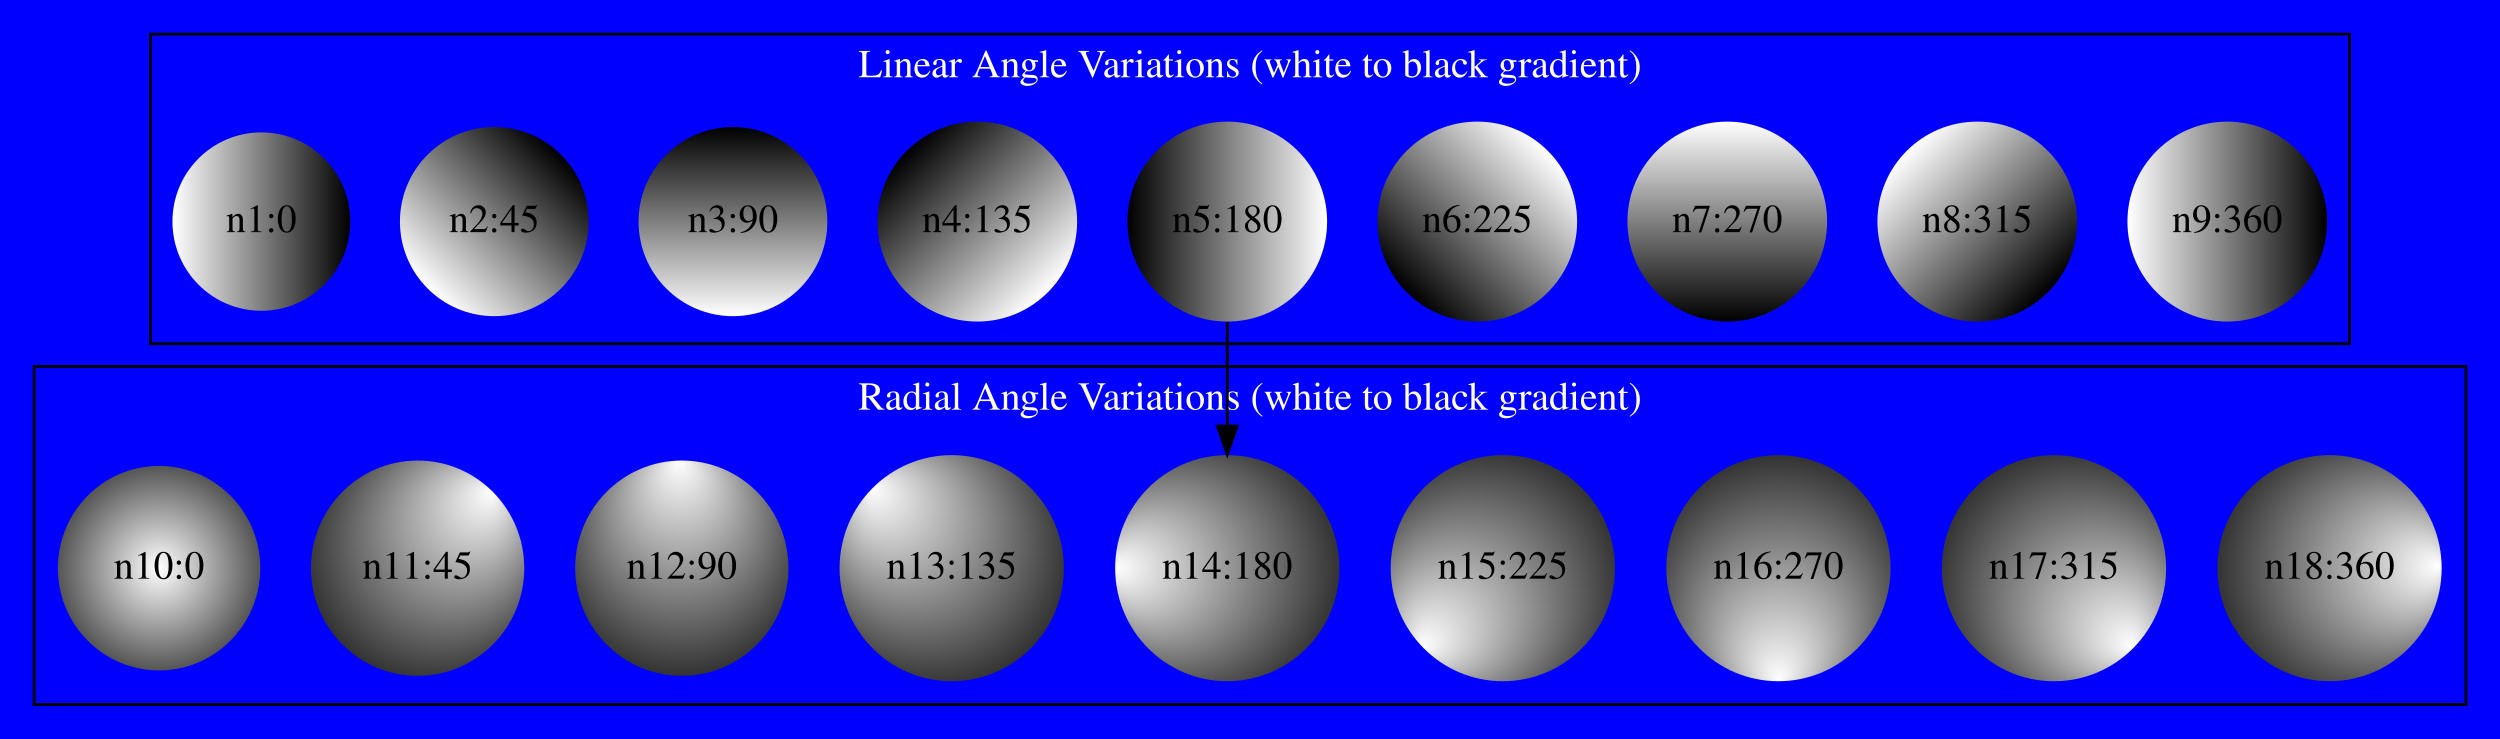
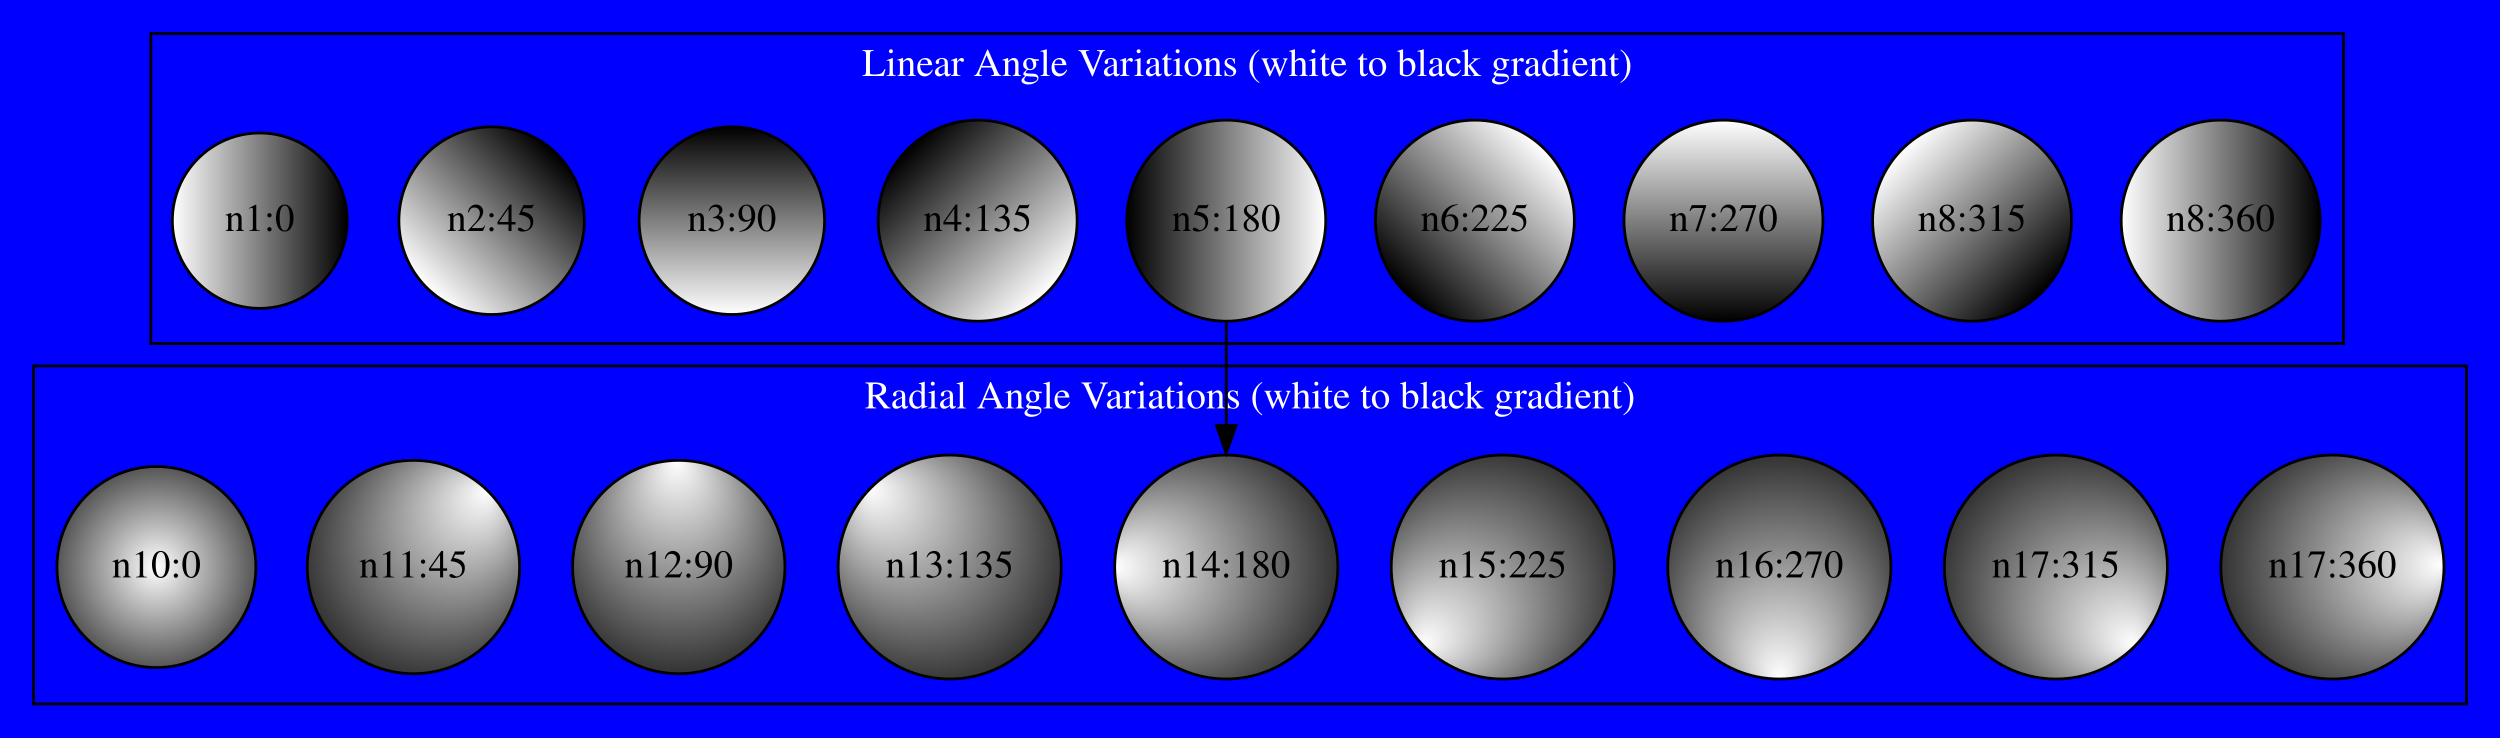
- <svg xmlns="http://www.w3.org/2000/svg" width="880pt" height="260pt" viewBox="0.00 0.00 880.00 260.00">
-   <g id="graph1" class="graph" transform="scale(1 1) rotate(0) translate(4 256)">
-     <polygon fill="blue" stroke="blue" points="-4,5 -4,-256 877,-256 877,5 -4,5" />
+ <svg xmlns="http://www.w3.org/2000/svg" width="895pt" height="264pt" viewBox="0.00 0.00 895.00 264.00">
+   <g id="graph1" class="graph" transform="scale(1 1) rotate(0) translate(4 260)">
+     <polygon fill="blue" stroke="blue" points="-4,5 -4,-260 892,-260 892,5 -4,5" />
    <g id="graph2" class="cluster">
-       <polygon fill="blue" stroke="black" points="49,-135 49,-244 823,-244 823,-135 49,-135" />
-       <text text-anchor="middle" x="436" y="-228.8" font-family="Times,serif" font-size="14.00" fill="white">Linear Angle Variations (white to black gradient)</text>
+       <polygon fill="blue" stroke="black" points="50,-137 50,-248 835,-248 835,-137 50,-137" />
+       <text text-anchor="middle" x="442.5" y="-232.8" font-family="Times,serif" font-size="14.00" fill="white">Linear Angle Variations (white to black gradient)</text>
    </g>
    <g id="graph3" class="cluster">
-       <polygon fill="blue" stroke="black" points="8,-8 8,-127 864,-127 864,-8 8,-8" />
-       <text text-anchor="middle" x="436" y="-111.8" font-family="Times,serif" font-size="14.00" fill="white">Radial Angle Variations (white to black gradient)</text>
+       <polygon fill="blue" stroke="black" points="8,-8 8,-129 879,-129 879,-8 8,-8" />
+       <text text-anchor="middle" x="443.5" y="-113.8" font-family="Times,serif" font-size="14.00" fill="white">Radial Angle Variations (white to black gradient)</text>
    </g>
    <g id="node2" class="node">
      <defs>
-         <linearGradient id="l_0" gradientUnits="userSpaceOnUse" x1="744.855" y1="-178" x2="815.145" y2="-178">
+         <linearGradient id="l_0" gradientUnits="userSpaceOnUse" x1="755.381" y1="-181" x2="826.619" y2="-181">
          <stop offset="0" style="stop-color:white;stop-opacity:1.;" />
          <stop offset="1" style="stop-color:black;stop-opacity:1.;" />
        </linearGradient>
      </defs>
-       <ellipse fill="url(#l_0)" cx="780" cy="-178" rx="35.145" ry="35.194" />
-       <text text-anchor="middle" x="780" y="-174.3" font-family="Times,serif" font-size="14.00">n9:360</text>
+       <ellipse fill="url(#l_0)" stroke="black" cx="791" cy="-181" rx="35.619" ry="35.995" />
+       <text text-anchor="middle" x="791" y="-177.3" font-family="Times,serif" font-size="14.00">n8:360</text>
    </g>
    <g id="node3" class="node">
      <defs>
-         <linearGradient id="l_1" gradientUnits="userSpaceOnUse" x1="667.148" y1="-202.886" x2="716.852" y2="-153.114">
+         <linearGradient id="l_1" gradientUnits="userSpaceOnUse" x1="676.813" y1="-206.453" x2="727.187" y2="-155.547">
          <stop offset="0" style="stop-color:white;stop-opacity:1.;" />
          <stop offset="1" style="stop-color:black;stop-opacity:1.;" />
        </linearGradient>
      </defs>
-       <ellipse fill="url(#l_1)" cx="692" cy="-178" rx="35.145" ry="35.194" />
-       <text text-anchor="middle" x="692" y="-174.3" font-family="Times,serif" font-size="14.00">n8:315</text>
+       <ellipse fill="url(#l_1)" stroke="black" cx="702" cy="-181" rx="35.619" ry="35.995" />
+       <text text-anchor="middle" x="702" y="-177.3" font-family="Times,serif" font-size="14.00">n8:315</text>
    </g>
    <g id="node4" class="node">
      <defs>
-         <linearGradient id="l_2" gradientUnits="userSpaceOnUse" x1="604" y1="-213.194" x2="604" y2="-142.806">
+         <linearGradient id="l_2" gradientUnits="userSpaceOnUse" x1="613" y1="-216.995" x2="613" y2="-145.005">
          <stop offset="0" style="stop-color:white;stop-opacity:1.;" />
          <stop offset="1" style="stop-color:black;stop-opacity:1.;" />
        </linearGradient>
      </defs>
-       <ellipse fill="url(#l_2)" cx="604" cy="-178" rx="35.145" ry="35.194" />
-       <text text-anchor="middle" x="604" y="-174.3" font-family="Times,serif" font-size="14.00">n7:270</text>
+       <ellipse fill="url(#l_2)" stroke="black" cx="613" cy="-181" rx="35.619" ry="35.995" />
+       <text text-anchor="middle" x="613" y="-177.3" font-family="Times,serif" font-size="14.00">n7:270</text>
    </g>
    <g id="node5" class="node">
      <defs>
-         <linearGradient id="l_3" gradientUnits="userSpaceOnUse" x1="540.852" y1="-202.886" x2="491.148" y2="-153.114">
+         <linearGradient id="l_3" gradientUnits="userSpaceOnUse" x1="549.187" y1="-206.453" x2="498.813" y2="-155.547">
          <stop offset="0" style="stop-color:white;stop-opacity:1.;" />
          <stop offset="1" style="stop-color:black;stop-opacity:1.;" />
        </linearGradient>
      </defs>
-       <ellipse fill="url(#l_3)" cx="516" cy="-178" rx="35.145" ry="35.194" />
-       <text text-anchor="middle" x="516" y="-174.3" font-family="Times,serif" font-size="14.00">n6:225</text>
+       <ellipse fill="url(#l_3)" stroke="black" cx="524" cy="-181" rx="35.619" ry="35.995" />
+       <text text-anchor="middle" x="524" y="-177.3" font-family="Times,serif" font-size="14.00">n6:225</text>
    </g>
    <g id="node6" class="node">
      <defs>
-         <linearGradient id="l_4" gradientUnits="userSpaceOnUse" x1="463.145" y1="-178" x2="392.855" y2="-178">
+         <linearGradient id="l_4" gradientUnits="userSpaceOnUse" x1="470.619" y1="-181" x2="399.381" y2="-181">
          <stop offset="0" style="stop-color:white;stop-opacity:1.;" />
          <stop offset="1" style="stop-color:black;stop-opacity:1.;" />
        </linearGradient>
      </defs>
-       <ellipse fill="url(#l_4)" cx="428" cy="-178" rx="35.145" ry="35.194" />
-       <text text-anchor="middle" x="428" y="-174.3" font-family="Times,serif" font-size="14.00">n5:180</text>
+       <ellipse fill="url(#l_4)" stroke="black" cx="435" cy="-181" rx="35.619" ry="35.995" />
+       <text text-anchor="middle" x="435" y="-177.3" font-family="Times,serif" font-size="14.00">n5:180</text>
    </g>
    <g id="node16" class="node">
      <defs>
        <radialGradient id="r_5" cx="50%" cy="50%" r="75%" fx="0%" fy="50%">
          <stop offset="0" style="stop-color:white;stop-opacity:1.;" />
          <stop offset="1" style="stop-color:black;stop-opacity:1.;" />
        </radialGradient>
      </defs>
-       <ellipse fill="url(#r_5)" cx="428" cy="-56" rx="39.469" ry="39.794" />
-       <text text-anchor="middle" x="428" y="-52.3" font-family="Times,serif" font-size="14.00">n14:180</text>
+       <ellipse fill="url(#r_5)" stroke="black" cx="435" cy="-57" rx="39.946" ry="40.094" />
+       <text text-anchor="middle" x="435" y="-53.3" font-family="Times,serif" font-size="14.00">n14:180</text>
    </g>
    <g id="edge4" class="edge">
-       <path fill="none" stroke="black" d="M428,-142.613C428,-131.25 428,-118.379 428,-106.133" />
-       <polygon fill="black" stroke="black" points="431.5,-106.04 428,-96.04 424.5,-106.04 431.5,-106.04" />
+       <path fill="none" stroke="black" d="M435,-145.04C435,-133.488 435,-120.402 435,-107.952" />
+       <polygon fill="black" stroke="black" points="438.5,-107.69 435,-97.69 431.5,-107.69 438.5,-107.69" />
    </g>
    <g id="node7" class="node">
      <defs>
-         <linearGradient id="l_6" gradientUnits="userSpaceOnUse" x1="364.852" y1="-153.114" x2="315.148" y2="-202.886">
+         <linearGradient id="l_6" gradientUnits="userSpaceOnUse" x1="371.187" y1="-155.547" x2="320.813" y2="-206.453">
          <stop offset="0" style="stop-color:white;stop-opacity:1.;" />
          <stop offset="1" style="stop-color:black;stop-opacity:1.;" />
        </linearGradient>
      </defs>
-       <ellipse fill="url(#l_6)" cx="340" cy="-178" rx="35.145" ry="35.194" />
-       <text text-anchor="middle" x="340" y="-174.3" font-family="Times,serif" font-size="14.00">n4:135</text>
+       <ellipse fill="url(#l_6)" stroke="black" cx="346" cy="-181" rx="35.619" ry="35.995" />
+       <text text-anchor="middle" x="346" y="-177.3" font-family="Times,serif" font-size="14.00">n4:135</text>
    </g>
    <g id="node8" class="node">
      <defs>
-         <linearGradient id="l_7" gradientUnits="userSpaceOnUse" x1="254" y1="-144.705" x2="254" y2="-211.295">
+         <linearGradient id="l_7" gradientUnits="userSpaceOnUse" x1="258" y1="-147.405" x2="258" y2="-214.595">
          <stop offset="0" style="stop-color:white;stop-opacity:1.;" />
          <stop offset="1" style="stop-color:black;stop-opacity:1.;" />
        </linearGradient>
      </defs>
-       <ellipse fill="url(#l_7)" cx="254" cy="-178" rx="33.221" ry="33.295" />
-       <text text-anchor="middle" x="254" y="-174.3" font-family="Times,serif" font-size="14.00">n3:90 </text>
+       <ellipse fill="url(#l_7)" stroke="black" cx="258" cy="-181" rx="33.199" ry="33.595" />
+       <text text-anchor="middle" x="258" y="-177.3" font-family="Times,serif" font-size="14.00">n3:90 </text>
    </g>
    <g id="node9" class="node">
      <defs>
-         <linearGradient id="l_8" gradientUnits="userSpaceOnUse" x1="146.509" y1="-154.457" x2="193.491" y2="-201.543">
+         <linearGradient id="l_8" gradientUnits="userSpaceOnUse" x1="148.525" y1="-157.245" x2="195.475" y2="-204.755">
          <stop offset="0" style="stop-color:white;stop-opacity:1.;" />
          <stop offset="1" style="stop-color:black;stop-opacity:1.;" />
        </linearGradient>
      </defs>
-       <ellipse fill="url(#l_8)" cx="170" cy="-178" rx="33.221" ry="33.295" />
-       <text text-anchor="middle" x="170" y="-174.3" font-family="Times,serif" font-size="14.00">n2:45 </text>
+       <ellipse fill="url(#l_8)" stroke="black" cx="172" cy="-181" rx="33.199" ry="33.595" />
+       <text text-anchor="middle" x="172" y="-177.3" font-family="Times,serif" font-size="14.00">n2:45 </text>
    </g>
    <g id="node10" class="node">
      <defs>
-         <linearGradient id="l_9" gradientUnits="userSpaceOnUse" x1="56.703" y1="-178" x2="119.296" y2="-178">
+         <linearGradient id="l_9" gradientUnits="userSpaceOnUse" x1="57.703" y1="-181" x2="120.296" y2="-181">
          <stop offset="0" style="stop-color:white;stop-opacity:1.;" />
          <stop offset="1" style="stop-color:black;stop-opacity:1.;" />
        </linearGradient>
      </defs>
-       <ellipse fill="url(#l_9)" cx="88" cy="-178" rx="31.297" ry="31.396" />
-       <text text-anchor="middle" x="88" y="-174.3" font-family="Times,serif" font-size="14.00">n1:0  </text>
+       <ellipse fill="url(#l_9)" stroke="black" cx="89" cy="-181" rx="31.297" ry="31.396" />
+       <text text-anchor="middle" x="89" y="-177.3" font-family="Times,serif" font-size="14.00">n1:0  </text>
    </g>
    <g id="node12" class="node">
      <defs>
        <radialGradient id="r_10" cx="50%" cy="50%" r="75%" fx="99%" fy="49%">
          <stop offset="0" style="stop-color:white;stop-opacity:1.;" />
          <stop offset="1" style="stop-color:black;stop-opacity:1.;" />
        </radialGradient>
      </defs>
-       <ellipse fill="url(#r_10)" cx="816" cy="-56" rx="39.469" ry="39.794" />
-       <text text-anchor="middle" x="816" y="-52.3" font-family="Times,serif" font-size="14.00">n18:360</text>
+       <ellipse fill="url(#r_10)" stroke="black" cx="831" cy="-57" rx="39.946" ry="40.094" />
+       <text text-anchor="middle" x="831" y="-53.3" font-family="Times,serif" font-size="14.00">n17:360</text>
    </g>
    <g id="node13" class="node">
      <defs>
        <radialGradient id="r_11" cx="50%" cy="50%" r="75%" fx="85%" fy="85%">
          <stop offset="0" style="stop-color:white;stop-opacity:1.;" />
          <stop offset="1" style="stop-color:black;stop-opacity:1.;" />
        </radialGradient>
      </defs>
-       <ellipse fill="url(#r_11)" cx="719" cy="-56" rx="39.469" ry="39.794" />
-       <text text-anchor="middle" x="719" y="-52.3" font-family="Times,serif" font-size="14.00">n17:315</text>
+       <ellipse fill="url(#r_11)" stroke="black" cx="732" cy="-57" rx="39.946" ry="40.094" />
+       <text text-anchor="middle" x="732" y="-53.3" font-family="Times,serif" font-size="14.00">n17:315</text>
    </g>
    <g id="node14" class="node">
      <defs>
        <radialGradient id="r_12" cx="50%" cy="50%" r="75%" fx="50%" fy="100%">
          <stop offset="0" style="stop-color:white;stop-opacity:1.;" />
          <stop offset="1" style="stop-color:black;stop-opacity:1.;" />
        </radialGradient>
      </defs>
-       <ellipse fill="url(#r_12)" cx="622" cy="-56" rx="39.469" ry="39.794" />
-       <text text-anchor="middle" x="622" y="-52.3" font-family="Times,serif" font-size="14.00">n16:270</text>
+       <ellipse fill="url(#r_12)" stroke="black" cx="633" cy="-57" rx="39.946" ry="40.094" />
+       <text text-anchor="middle" x="633" y="-53.3" font-family="Times,serif" font-size="14.00">n16:270</text>
    </g>
    <g id="node15" class="node">
      <defs>
        <radialGradient id="r_13" cx="50%" cy="50%" r="75%" fx="14%" fy="85%">
          <stop offset="0" style="stop-color:white;stop-opacity:1.;" />
          <stop offset="1" style="stop-color:black;stop-opacity:1.;" />
        </radialGradient>
      </defs>
-       <ellipse fill="url(#r_13)" cx="525" cy="-56" rx="39.469" ry="39.794" />
-       <text text-anchor="middle" x="525" y="-52.3" font-family="Times,serif" font-size="14.00">n15:225</text>
+       <ellipse fill="url(#r_13)" stroke="black" cx="534" cy="-57" rx="39.946" ry="40.094" />
+       <text text-anchor="middle" x="534" y="-53.3" font-family="Times,serif" font-size="14.00">n15:225</text>
    </g>
    <g id="node17" class="node">
      <defs>
        <radialGradient id="r_14" cx="50%" cy="50%" r="75%" fx="14%" fy="14%">
          <stop offset="0" style="stop-color:white;stop-opacity:1.;" />
          <stop offset="1" style="stop-color:black;stop-opacity:1.;" />
        </radialGradient>
      </defs>
-       <ellipse fill="url(#r_14)" cx="331" cy="-56" rx="39.469" ry="39.794" />
-       <text text-anchor="middle" x="331" y="-52.3" font-family="Times,serif" font-size="14.00">n13:135</text>
+       <ellipse fill="url(#r_14)" stroke="black" cx="336" cy="-57" rx="39.946" ry="40.094" />
+       <text text-anchor="middle" x="336" y="-53.3" font-family="Times,serif" font-size="14.00">n13:135</text>
    </g>
    <g id="node18" class="node">
      <defs>
        <radialGradient id="r_15" cx="50%" cy="50%" r="75%" fx="49%" fy="0%">
          <stop offset="0" style="stop-color:white;stop-opacity:1.;" />
          <stop offset="1" style="stop-color:black;stop-opacity:1.;" />
        </radialGradient>
      </defs>
-       <ellipse fill="url(#r_15)" cx="236" cy="-56" rx="37.544" ry="37.894" />
-       <text text-anchor="middle" x="236" y="-52.3" font-family="Times,serif" font-size="14.00">n12:90 </text>
+       <ellipse fill="url(#r_15)" stroke="black" cx="239" cy="-57" rx="38.021" ry="38.194" />
+       <text text-anchor="middle" x="239" y="-53.3" font-family="Times,serif" font-size="14.00">n12:90 </text>
    </g>
    <g id="node19" class="node">
      <defs>
        <radialGradient id="r_16" cx="50%" cy="50%" r="75%" fx="85%" fy="14%">
          <stop offset="0" style="stop-color:white;stop-opacity:1.;" />
          <stop offset="1" style="stop-color:black;stop-opacity:1.;" />
        </radialGradient>
      </defs>
-       <ellipse fill="url(#r_16)" cx="143" cy="-56" rx="37.544" ry="37.894" />
-       <text text-anchor="middle" x="143" y="-52.3" font-family="Times,serif" font-size="14.00">n11:45 </text>
+       <ellipse fill="url(#r_16)" stroke="black" cx="144" cy="-57" rx="38.021" ry="38.194" />
+       <text text-anchor="middle" x="144" y="-53.3" font-family="Times,serif" font-size="14.00">n11:45 </text>
    </g>
    <g id="node20" class="node">
      <defs>
        <radialGradient id="r_17" cx="50%" cy="50%" r="75%" fx="50%" fy="50%">
          <stop offset="0" style="stop-color:white;stop-opacity:1.;" />
          <stop offset="1" style="stop-color:black;stop-opacity:1.;" />
        </radialGradient>
      </defs>
-       <ellipse fill="url(#r_17)" cx="52" cy="-56" rx="35.619" ry="35.995" />
-       <text text-anchor="middle" x="52" y="-52.3" font-family="Times,serif" font-size="14.00">n10:0  </text>
+       <ellipse fill="url(#r_17)" stroke="black" cx="52" cy="-57" rx="35.619" ry="35.995" />
+       <text text-anchor="middle" x="52" y="-53.3" font-family="Times,serif" font-size="14.00">n10:0  </text>
    </g>
  </g>
</svg>
